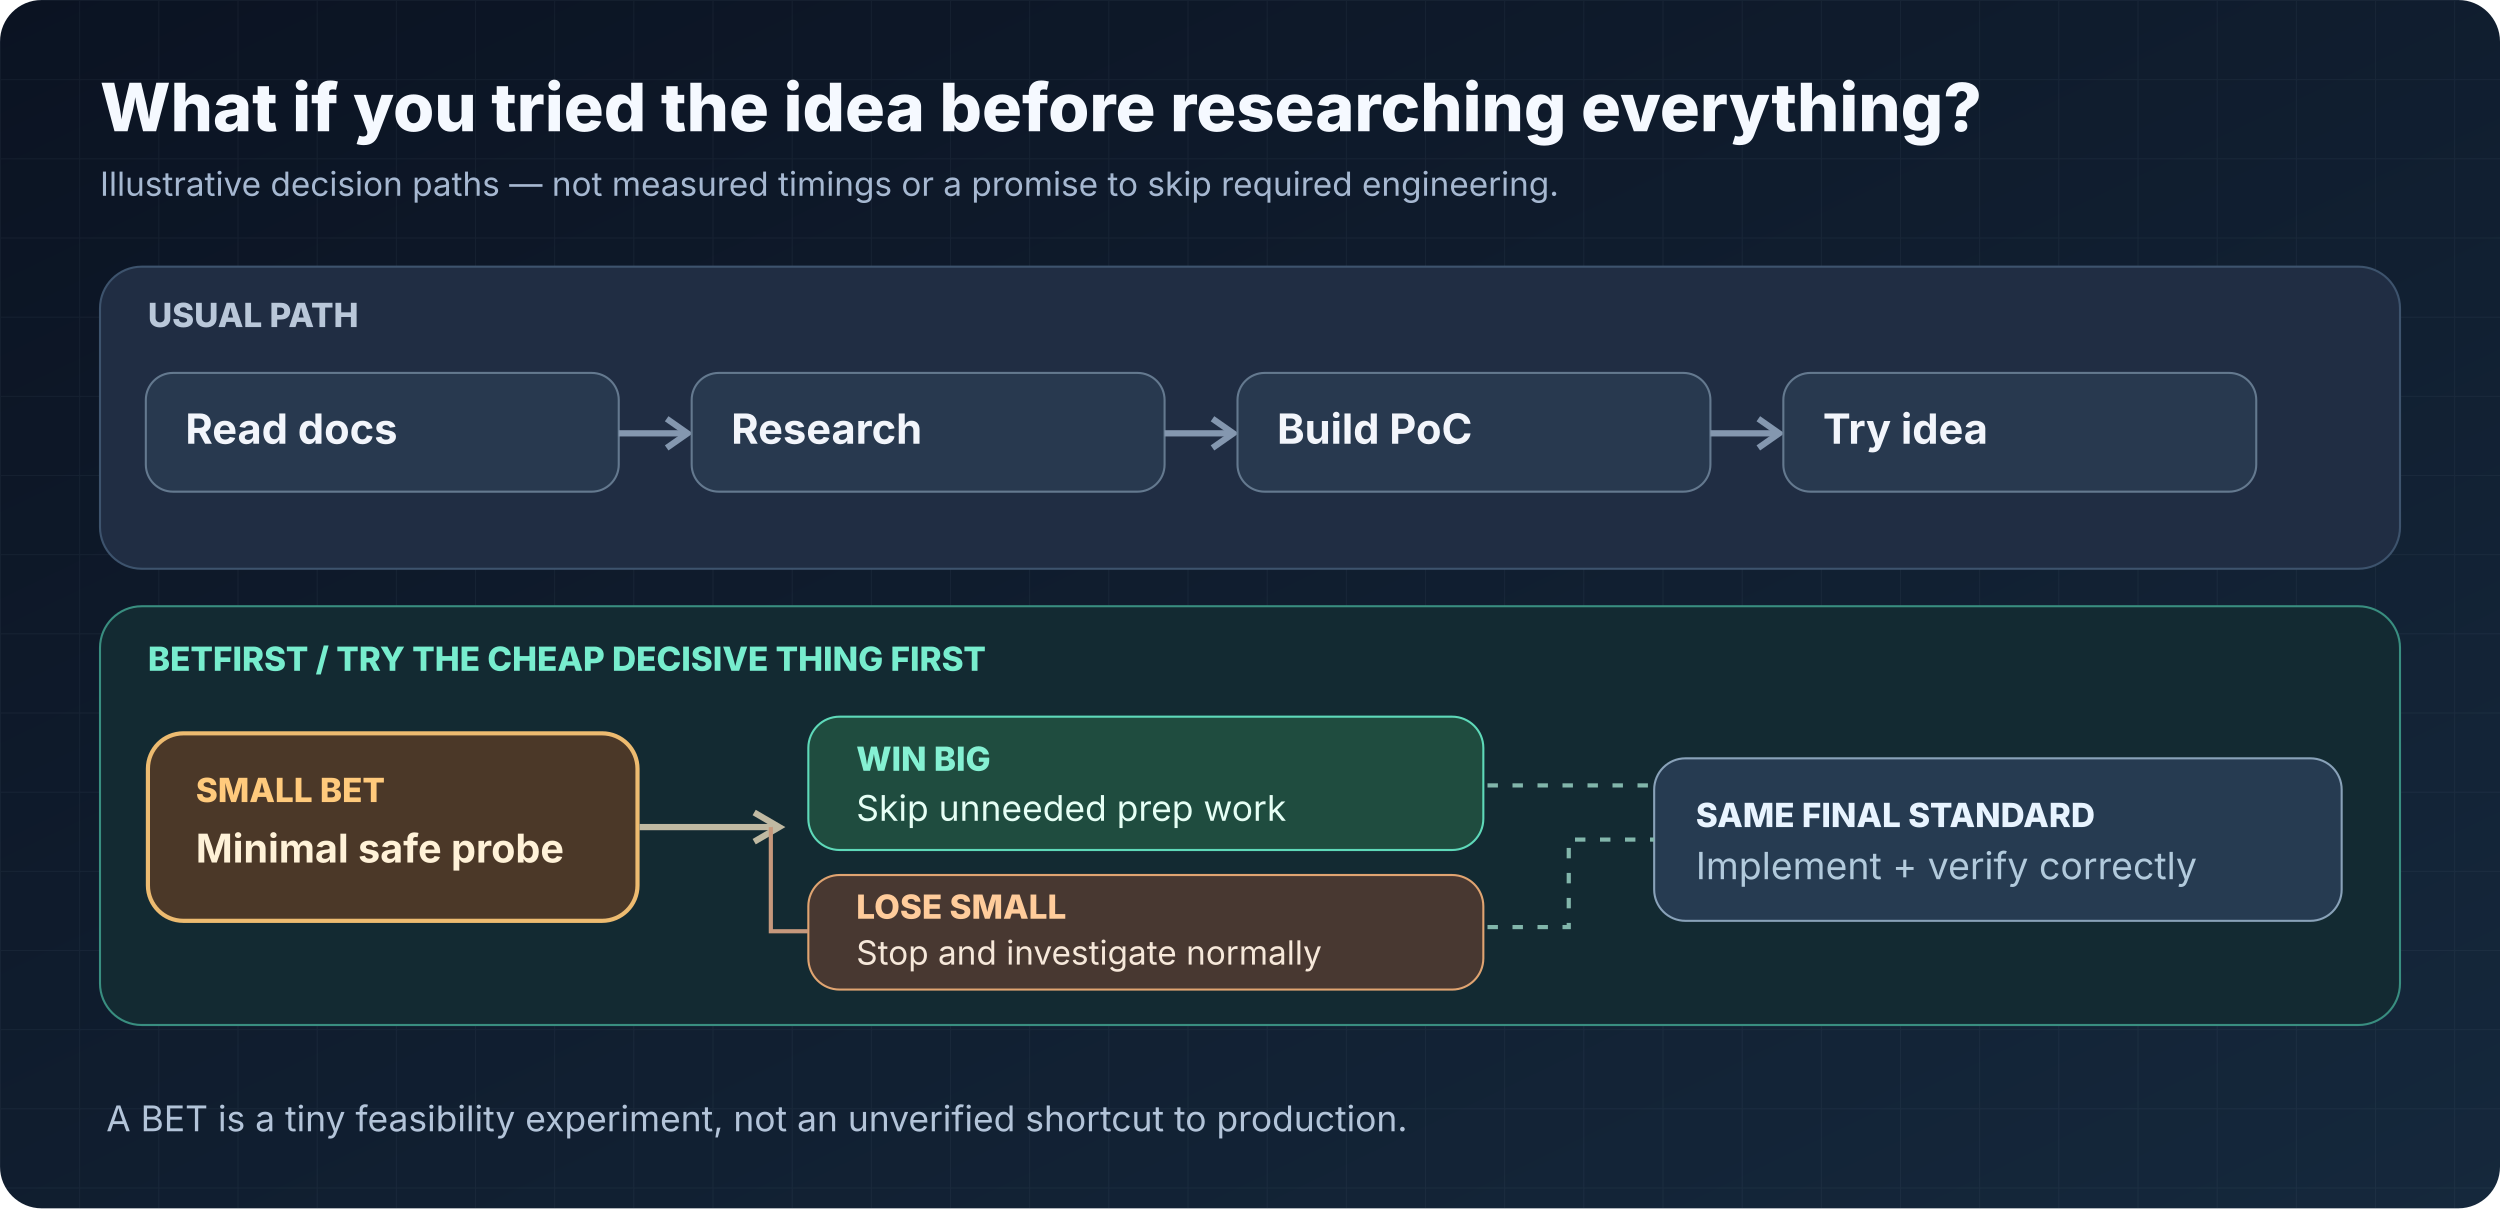
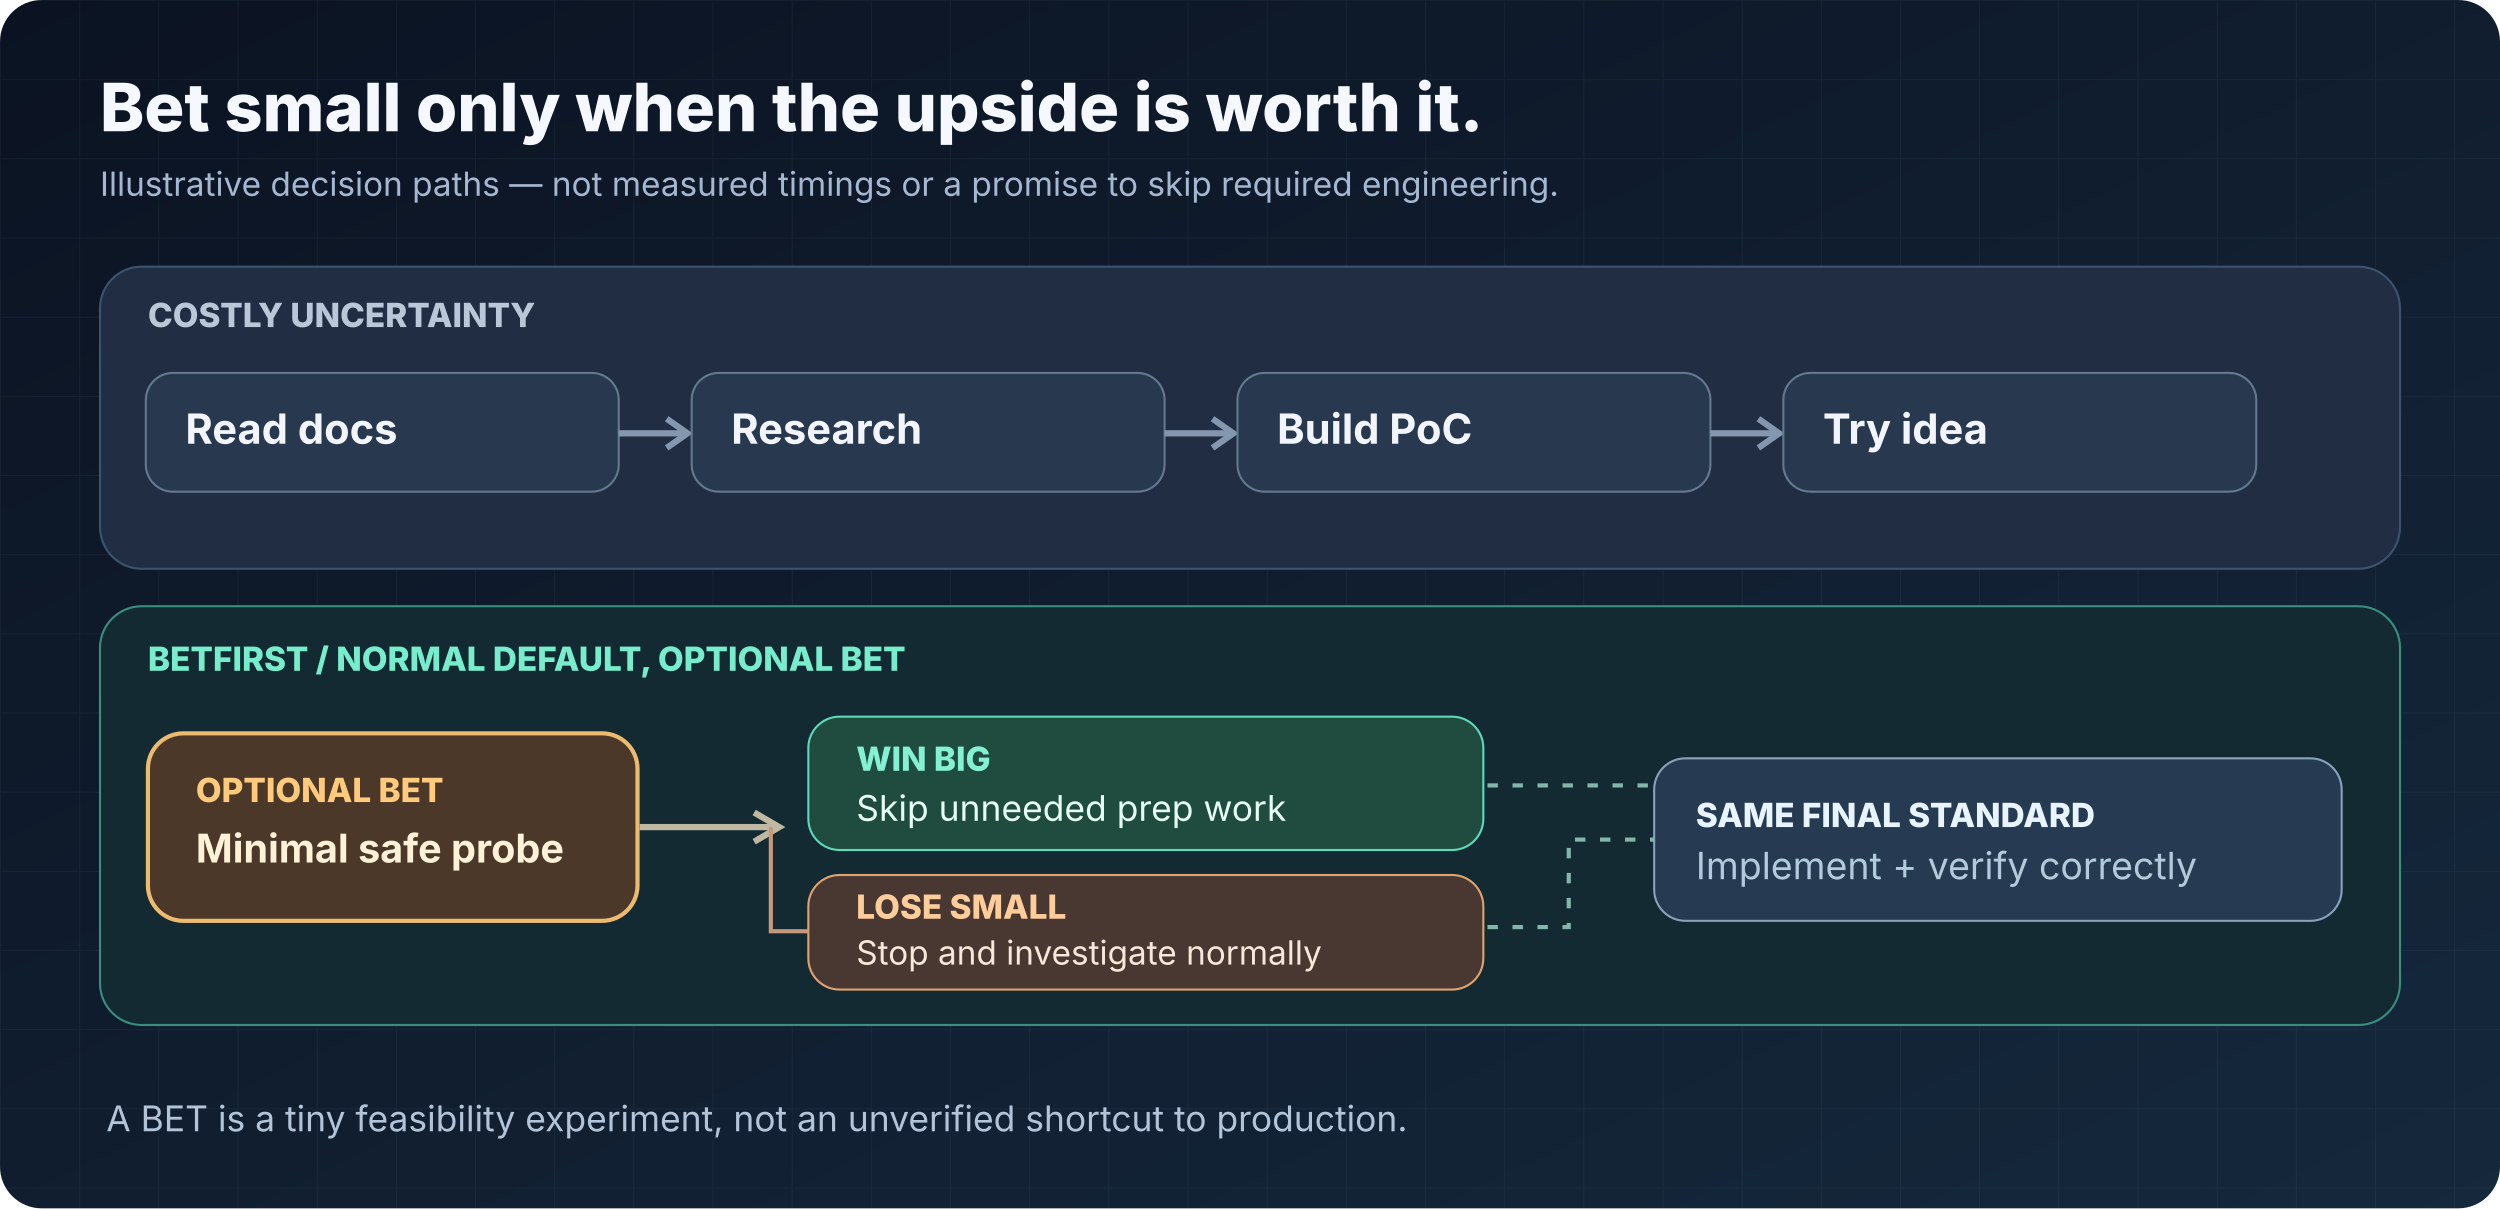
<svg xmlns="http://www.w3.org/2000/svg" width="1200" height="580" viewBox="0 0 1200 580" role="img" aria-labelledby="title desc">
  <defs>
    <linearGradient id="bg" x2="1" y2="1">
      <stop stop-color="#0b1322" />
      <stop offset="1" stop-color="#15283c" />
    </linearGradient>
    <linearGradient id="gold" x2="1">
      <stop stop-color="#ffb74f" />
      <stop offset="1" stop-color="#ffe2a4" />
    </linearGradient>
    <linearGradient id="mint" x2="1">
      <stop stop-color="#2ecbaa" />
      <stop offset="1" stop-color="#8cf4d7" />
    </linearGradient>
    <pattern id="grid" width="38" height="38" patternUnits="userSpaceOnUse">
      <path d="M38 0H0V38" fill="none" stroke="#a5bed9" stroke-opacity=".055" />
    </pattern>
  </defs>
  <rect width="1200" height="580" rx="20" fill="url(#bg)" />
  <rect width="1200" height="580" rx="20" fill="url(#grid)" />
  <g font-family="Inter, -apple-system, BlinkMacSystemFont, Segoe UI, system-ui, sans-serif">
-     <text x="48" y="63" font-size="32" font-weight="780" fill="#f5f9ff">What if you tried the idea before researching everything?</text>
+     <text x="48" y="63" font-size="32" font-weight="780" fill="#f5f9ff">Bet small only when the upside is worth it.</text>
    <text x="48" y="94" font-size="16" fill="#a6b8d1">Illustrative decision paths — not measured timings or a promise to skip required engineering.</text>
    <rect x="48" y="128" width="1104" height="145" rx="20" fill="#202d43" stroke="#3d536d" />
-     <text x="71" y="157" font-size="16" font-weight="770" fill="#b9c7d9">USUAL PATH</text>
+     <text x="71" y="157" font-size="16" font-weight="770" fill="#b9c7d9">COSTLY UNCERTAINTY</text>
    <rect x="70" y="179" width="227" height="57" rx="13" fill="#28394f" stroke="#64798f" />
    <text x="89" y="213" font-size="20" font-weight="700" fill="#f2f5fb">Read docs</text>
    <path d="M297 208h31" stroke="#8497af" stroke-width="3" />
    <path d="M320 201l10 7-10 7" fill="none" stroke="#8497af" stroke-width="3" />
    <rect x="332" y="179" width="227" height="57" rx="13" fill="#28394f" stroke="#64798f" />
    <text x="351" y="213" font-size="20" font-weight="700" fill="#f2f5fb">Research</text>
    <path d="M559 208h31" stroke="#8497af" stroke-width="3" />
    <path d="M582 201l10 7-10 7" fill="none" stroke="#8497af" stroke-width="3" />
    <rect x="594" y="179" width="227" height="57" rx="13" fill="#28394f" stroke="#64798f" />
    <text x="613" y="213" font-size="20" font-weight="700" fill="#f2f5fb">Build PoC</text>
    <path d="M821 208h31" stroke="#8497af" stroke-width="3" />
    <path d="M844 201l10 7-10 7" fill="none" stroke="#8497af" stroke-width="3" />
    <rect x="856" y="179" width="227" height="57" rx="13" fill="#28394f" stroke="#64798f" />
    <text x="875" y="213" font-size="20" font-weight="700" fill="#f2f5fb">Try idea</text>
    <rect x="48" y="291" width="1104" height="201" rx="20" fill="#132a32" stroke="#398e80" />
-     <text x="71" y="322" font-size="16" font-weight="790" fill="#77edce">BETFIRST / TRY THE CHEAP DECISIVE THING FIRST</text>
+     <text x="71" y="322" font-size="16" font-weight="790" fill="#77edce">BETFIRST / NORMAL DEFAULT, OPTIONAL BET</text>
    <rect x="71" y="352" width="235" height="90" rx="17" fill="#4b3828" stroke="#edbb70" stroke-width="2" />
-     <text x="94" y="385" font-size="16" font-weight="800" fill="#ffca7c">SMALL BET</text>
+     <text x="94" y="385" font-size="16" font-weight="800" fill="#ffca7c">OPTIONAL BET</text>
    <text x="94" y="414" font-size="19" font-weight="700" fill="#fff2d8">Minimal safe probe</text>
    <path d="M307 397h64" stroke="#c0b9a2" stroke-width="3" />
    <path d="M362 390l12 7-12 7" stroke="#c0b9a2" stroke-width="3" fill="none" />
    <rect x="388" y="344" width="324" height="64" rx="15" fill="#1f4c3f" stroke="#5ed9b9" />
    <text x="411" y="370" font-size="16" font-weight="800" fill="#85f1d3">WIN BIG</text>
    <text x="411" y="394" font-size="17" fill="#e6fff5">Skip unneeded prep work</text>
    <rect x="388" y="420" width="324" height="55" rx="15" fill="#483831" stroke="#e0a471" />
    <text x="411" y="441" font-size="16" font-weight="800" fill="#ffcc9b">LOSE SMALL</text>
    <text x="411" y="463" font-size="16" fill="#f6e8da">Stop and investigate normally</text>
    <path d="M370 397v50h18" stroke="#c6987c" stroke-width="2" fill="none" />
    <rect x="794" y="364" width="330" height="78" rx="15" fill="#263b51" stroke="#89a2b9" />
    <text x="814" y="397" font-size="16" font-weight="800" fill="#e8f4ff">SAME FINAL STANDARD</text>
    <text x="814" y="422" font-size="18" fill="#b2cadc">Implement + verify correctly</text>
    <path d="M714 377h80M714 445h39v-42h41" stroke="#82b6ab" stroke-width="2" stroke-dasharray="5 7" fill="none" />
    <text x="51" y="543" font-size="17" fill="#b3c4d9">A BET is a tiny feasibility experiment, not an unverified shortcut to production.</text>
  </g>
</svg>
